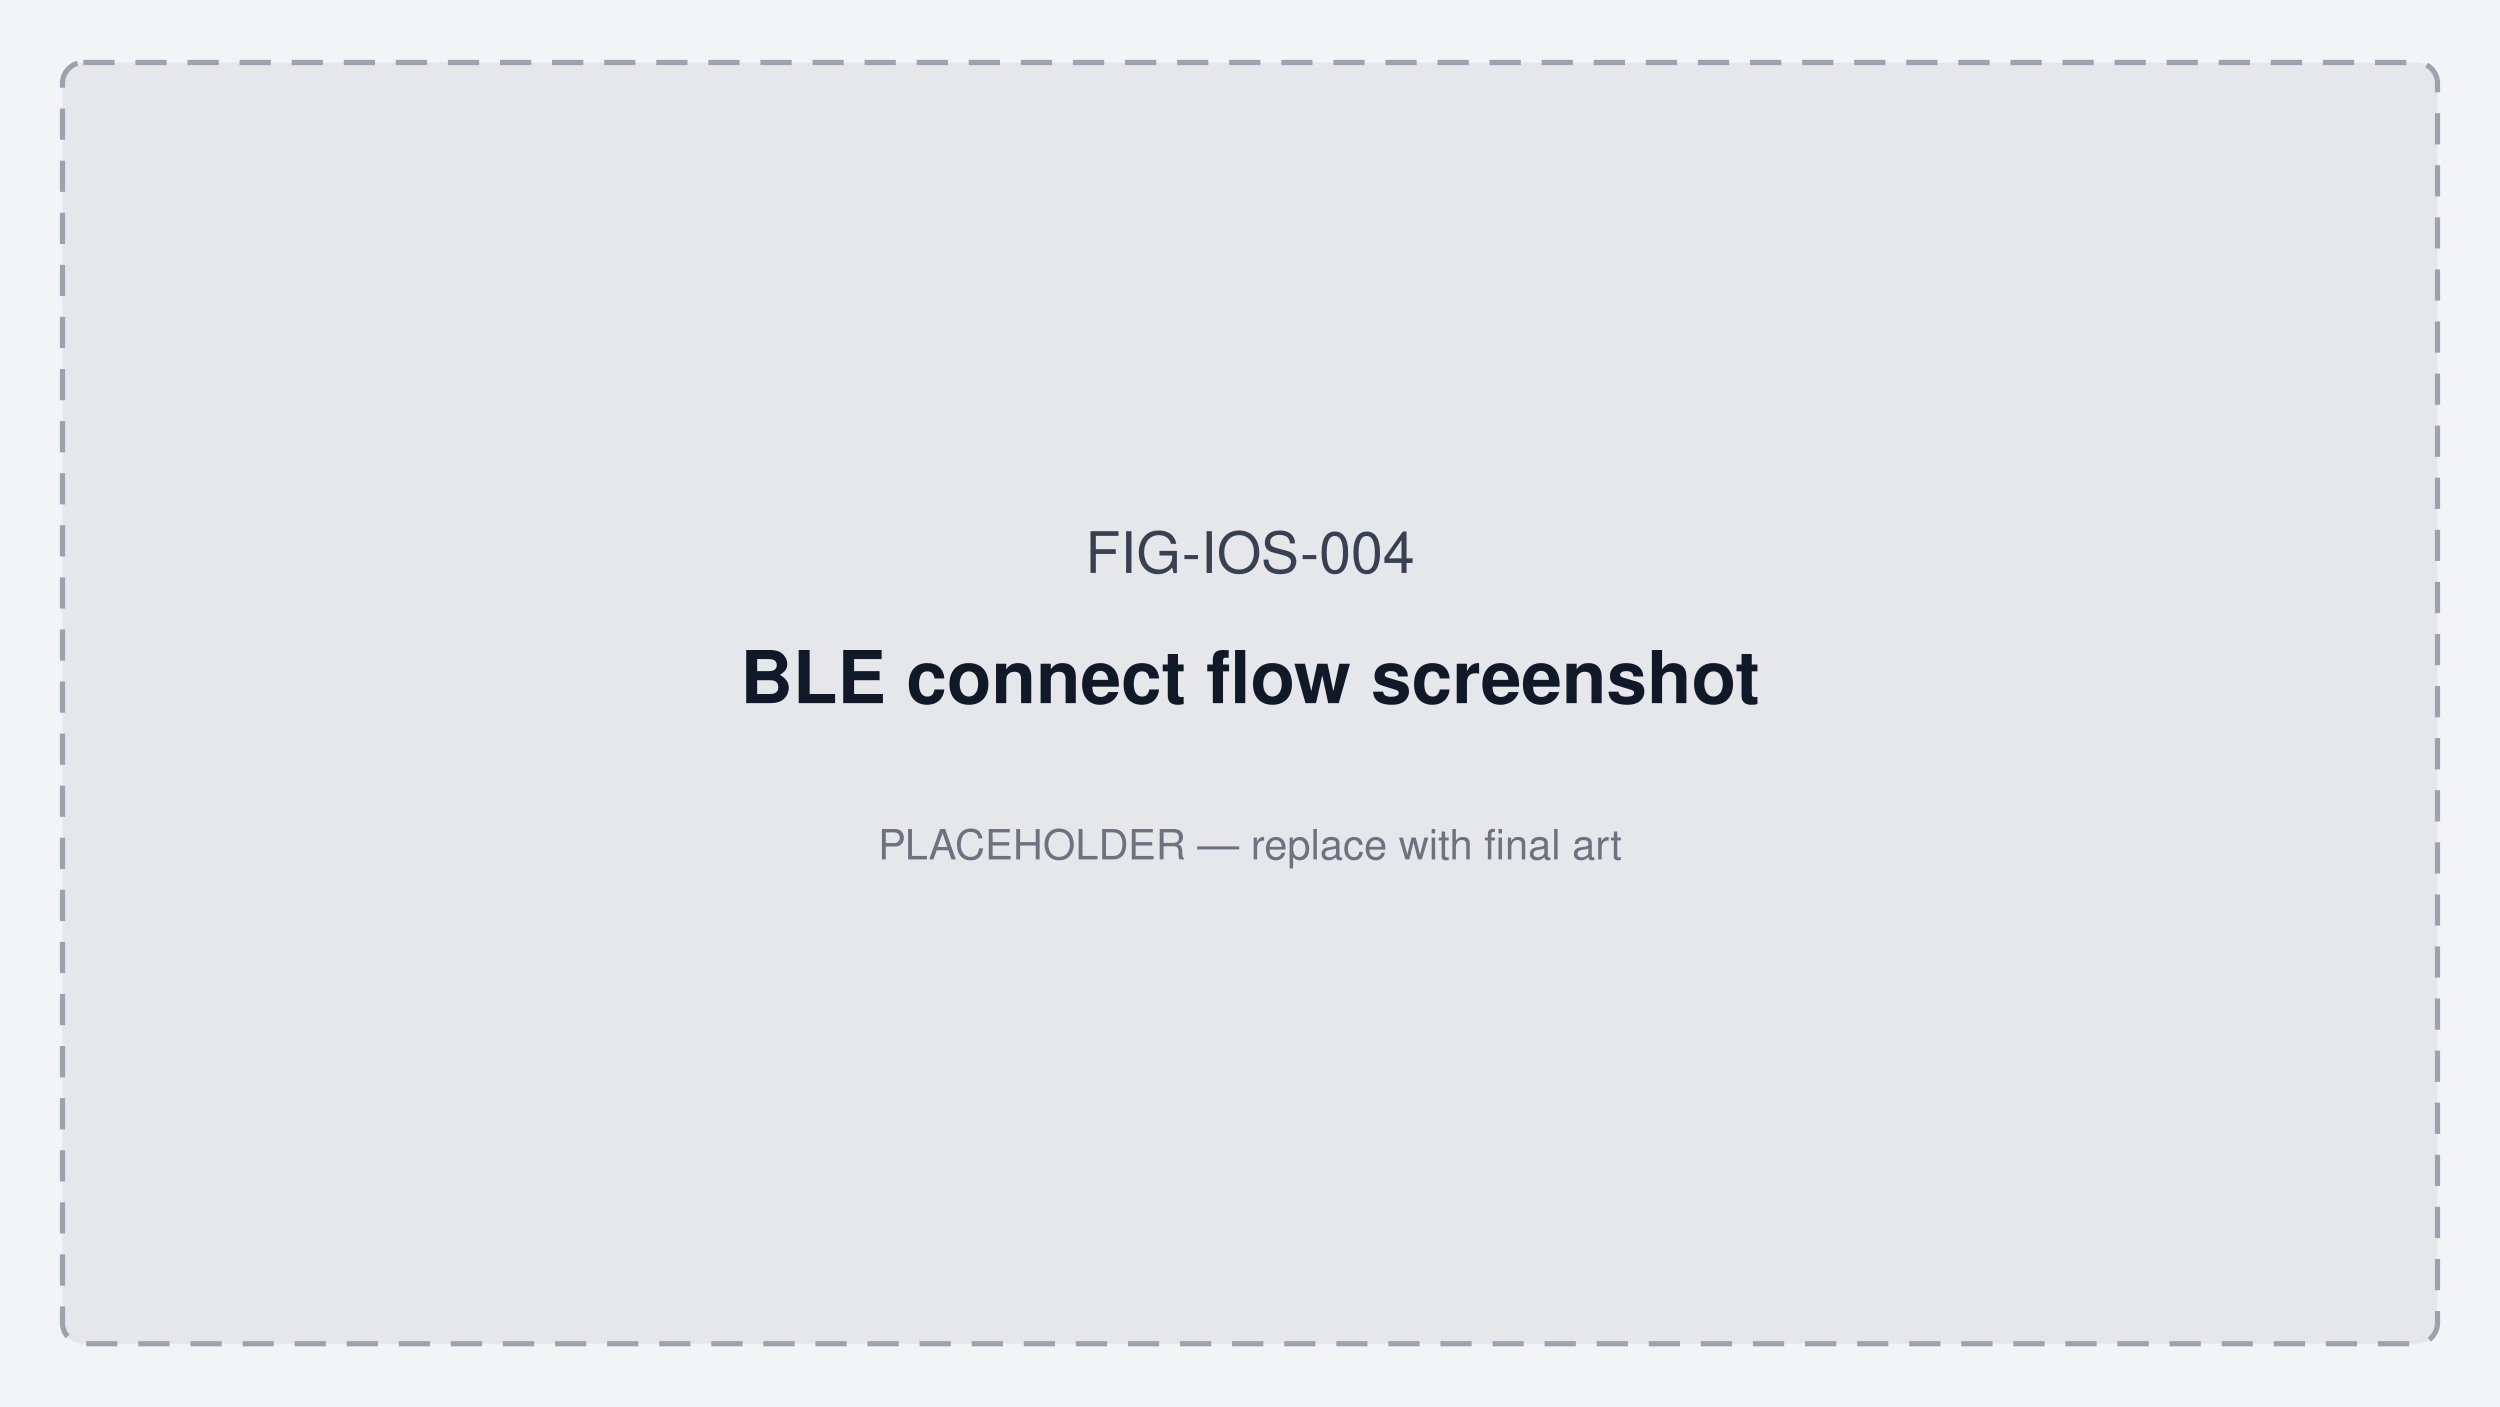
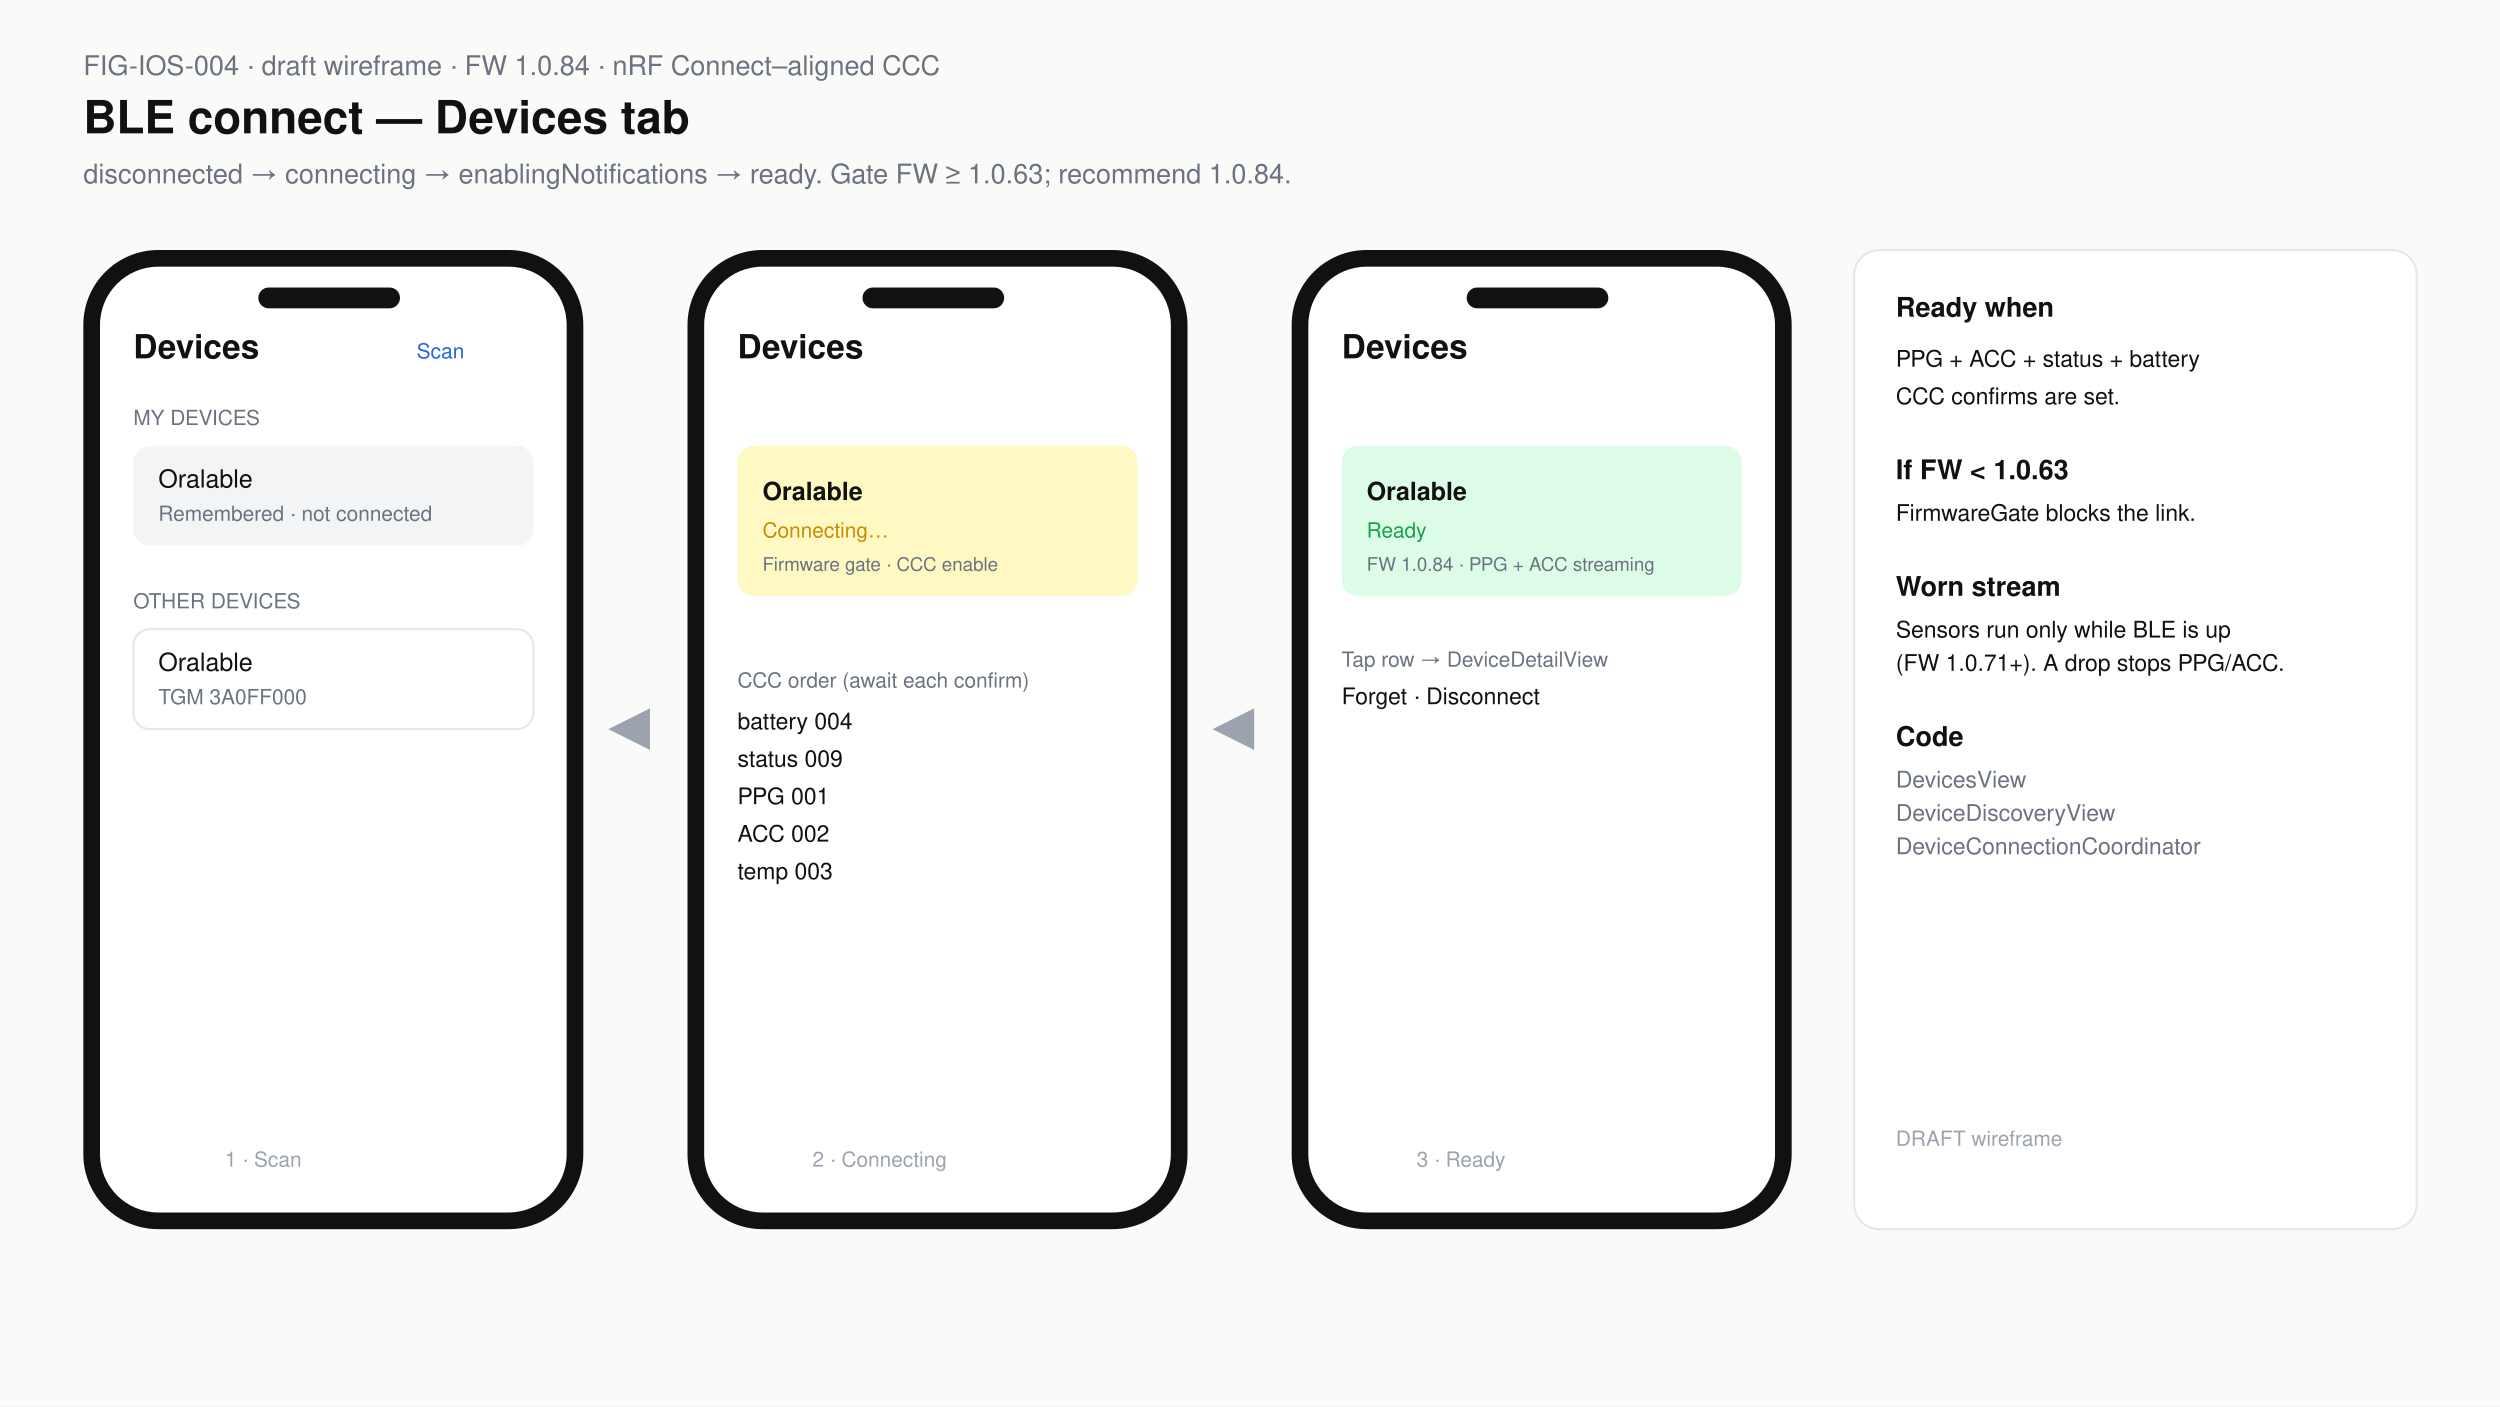
- <svg xmlns="http://www.w3.org/2000/svg" width="960" height="540" viewBox="0 0 960 540">
-   <rect width="960" height="540" fill="#F3F4F6" />
-   <rect x="24" y="24" width="912" height="492" fill="#E5E7EB" stroke="#9CA3AF" stroke-width="2" stroke-dasharray="12 8" rx="8" />
-   <text x="480" y="220" text-anchor="middle" font-family="Helvetica, Arial, sans-serif" font-size="22" fill="#374151">FIG-IOS-004</text>
-   <text x="480" y="270" text-anchor="middle" font-family="Helvetica, Arial, sans-serif" font-size="28" font-weight="bold" fill="#111827">BLE connect flow screenshot</text>
-   <text x="480" y="330" text-anchor="middle" font-family="Helvetica, Arial, sans-serif" font-size="16" fill="#6B7280">PLACEHOLDER — replace with final art</text>
+ <svg xmlns="http://www.w3.org/2000/svg" width="1200" height="675" viewBox="0 0 1200 675">
+   <rect width="1200" height="675" fill="#FAFAF8" />
+   <text x="40" y="36" font-family="Helvetica, Arial, sans-serif" font-size="13" fill="#6B7280">FIG-IOS-004 · draft wireframe · FW 1.0.84 · nRF Connect–aligned CCC</text>
+   <text x="40" y="64" font-family="Helvetica, Arial, sans-serif" font-size="22" font-weight="bold" fill="#111111">BLE connect — Devices tab</text>
+   <text x="40" y="88" font-family="Helvetica, Arial, sans-serif" font-size="13" fill="#6B7280">disconnected → connecting → enablingNotifications → ready. Gate FW ≥ 1.0.63; recommend 1.0.84.</text>
+   <rect x="40" y="120" width="240" height="470" rx="36" fill="#111111" />
+   <rect x="48" y="128" width="224" height="454" rx="28" fill="#FFFFFF" />
+   <rect x="124" y="138" width="68" height="10" rx="5" fill="#111111" />
+   <text x="64" y="172" font-family="Helvetica, Arial, sans-serif" font-size="16" font-weight="bold" fill="#111111">Devices</text>
+   <text x="200" y="172" font-family="Helvetica, Arial, sans-serif" font-size="10" fill="#2563EB">Scan</text>
+   <text x="64" y="204" font-family="Helvetica, Arial, sans-serif" font-size="10" fill="#6B7280">MY DEVICES</text>
+   <rect x="64" y="214" width="192" height="48" rx="8" fill="#F3F4F6" />
+   <text x="76" y="234" font-family="Helvetica, Arial, sans-serif" font-size="12" fill="#111111">Oralable</text>
+   <text x="76" y="250" font-family="Helvetica, Arial, sans-serif" font-size="10" fill="#6B7280">Remembered · not connected</text>
+   <text x="64" y="292" font-family="Helvetica, Arial, sans-serif" font-size="10" fill="#6B7280">OTHER DEVICES</text>
+   <rect x="64" y="302" width="192" height="48" rx="8" fill="#FFFFFF" stroke="#E5E7EB" />
+   <text x="76" y="322" font-family="Helvetica, Arial, sans-serif" font-size="12" fill="#111111">Oralable</text>
+   <text x="76" y="338" font-family="Helvetica, Arial, sans-serif" font-size="10" fill="#6B7280">TGM 3A0FF000</text>
+   <text x="108" y="560" font-family="Helvetica, Arial, sans-serif" font-size="10" fill="#9CA3AF">1 · Scan</text>
+   <polygon points="292,350 312,340 312,360" fill="#9CA3AF" />
+   <rect x="330" y="120" width="240" height="470" rx="36" fill="#111111" />
+   <rect x="338" y="128" width="224" height="454" rx="28" fill="#FFFFFF" />
+   <rect x="414" y="138" width="68" height="10" rx="5" fill="#111111" />
+   <text x="354" y="172" font-family="Helvetica, Arial, sans-serif" font-size="16" font-weight="bold" fill="#111111">Devices</text>
+   <rect x="354" y="214" width="192" height="72" rx="8" fill="#FEF9C3" />
+   <text x="366" y="240" font-family="Helvetica, Arial, sans-serif" font-size="12" font-weight="bold" fill="#111111">Oralable</text>
+   <text x="366" y="258" font-family="Helvetica, Arial, sans-serif" font-size="10" fill="#CA8A04">Connecting…</text>
+   <text x="366" y="274" font-family="Helvetica, Arial, sans-serif" font-size="9" fill="#6B7280">Firmware gate · CCC enable</text>
+   <text x="354" y="330" font-family="Helvetica, Arial, sans-serif" font-size="10" fill="#6B7280">CCC order (await each confirm)</text>
+   <text x="354" y="350" font-family="Helvetica, Arial, sans-serif" font-size="11" fill="#111111">battery 004</text>
+   <text x="354" y="368" font-family="Helvetica, Arial, sans-serif" font-size="11" fill="#111111">status 009</text>
+   <text x="354" y="386" font-family="Helvetica, Arial, sans-serif" font-size="11" fill="#111111">PPG 001</text>
+   <text x="354" y="404" font-family="Helvetica, Arial, sans-serif" font-size="11" fill="#111111">ACC 002</text>
+   <text x="354" y="422" font-family="Helvetica, Arial, sans-serif" font-size="11" fill="#111111">temp 003</text>
+   <text x="390" y="560" font-family="Helvetica, Arial, sans-serif" font-size="10" fill="#9CA3AF">2 · Connecting</text>
+   <polygon points="582,350 602,340 602,360" fill="#9CA3AF" />
+   <rect x="620" y="120" width="240" height="470" rx="36" fill="#111111" />
+   <rect x="628" y="128" width="224" height="454" rx="28" fill="#FFFFFF" />
+   <rect x="704" y="138" width="68" height="10" rx="5" fill="#111111" />
+   <text x="644" y="172" font-family="Helvetica, Arial, sans-serif" font-size="16" font-weight="bold" fill="#111111">Devices</text>
+   <rect x="644" y="214" width="192" height="72" rx="8" fill="#DCFCE7" />
+   <text x="656" y="240" font-family="Helvetica, Arial, sans-serif" font-size="12" font-weight="bold" fill="#111111">Oralable</text>
+   <text x="656" y="258" font-family="Helvetica, Arial, sans-serif" font-size="10" fill="#16A34A">Ready</text>
+   <text x="656" y="274" font-family="Helvetica, Arial, sans-serif" font-size="9" fill="#6B7280">FW 1.0.84 · PPG + ACC streaming</text>
+   <text x="644" y="320" font-family="Helvetica, Arial, sans-serif" font-size="10" fill="#6B7280">Tap row → DeviceDetailView</text>
+   <text x="644" y="338" font-family="Helvetica, Arial, sans-serif" font-size="11" fill="#111111">Forget · Disconnect</text>
+   <text x="680" y="560" font-family="Helvetica, Arial, sans-serif" font-size="10" fill="#9CA3AF">3 · Ready</text>
+   <rect x="890" y="120" width="270" height="470" rx="12" fill="#FFFFFF" stroke="#E5E7EB" />
+   <text x="910" y="152" font-family="Helvetica, Arial, sans-serif" font-size="13" font-weight="bold" fill="#111111">Ready when</text>
+   <text x="910" y="176" font-family="Helvetica, Arial, sans-serif" font-size="11" fill="#111111">PPG + ACC + status + battery</text>
+   <text x="910" y="194" font-family="Helvetica, Arial, sans-serif" font-size="11" fill="#111111">CCC confirms are set.</text>
+   <text x="910" y="230" font-family="Helvetica, Arial, sans-serif" font-size="13" font-weight="bold" fill="#111111">If FW &lt; 1.0.63</text>
+   <text x="910" y="250" font-family="Helvetica, Arial, sans-serif" font-size="11" fill="#111111">FirmwareGate blocks the link.</text>
+   <text x="910" y="286" font-family="Helvetica, Arial, sans-serif" font-size="13" font-weight="bold" fill="#111111">Worn stream</text>
+   <text x="910" y="306" font-family="Helvetica, Arial, sans-serif" font-size="11" fill="#111111">Sensors run only while BLE is up</text>
+   <text x="910" y="322" font-family="Helvetica, Arial, sans-serif" font-size="11" fill="#111111">(FW 1.0.71+). A drop stops PPG/ACC.</text>
+   <text x="910" y="358" font-family="Helvetica, Arial, sans-serif" font-size="13" font-weight="bold" fill="#111111">Code</text>
+   <text x="910" y="378" font-family="Helvetica, Arial, sans-serif" font-size="11" fill="#6B7280">DevicesView</text>
+   <text x="910" y="394" font-family="Helvetica, Arial, sans-serif" font-size="11" fill="#6B7280">DeviceDiscoveryView</text>
+   <text x="910" y="410" font-family="Helvetica, Arial, sans-serif" font-size="11" fill="#6B7280">DeviceConnectionCoordinator</text>
+   <text x="910" y="550" font-family="Helvetica, Arial, sans-serif" font-size="10" fill="#9CA3AF">DRAFT wireframe</text>
</svg>
